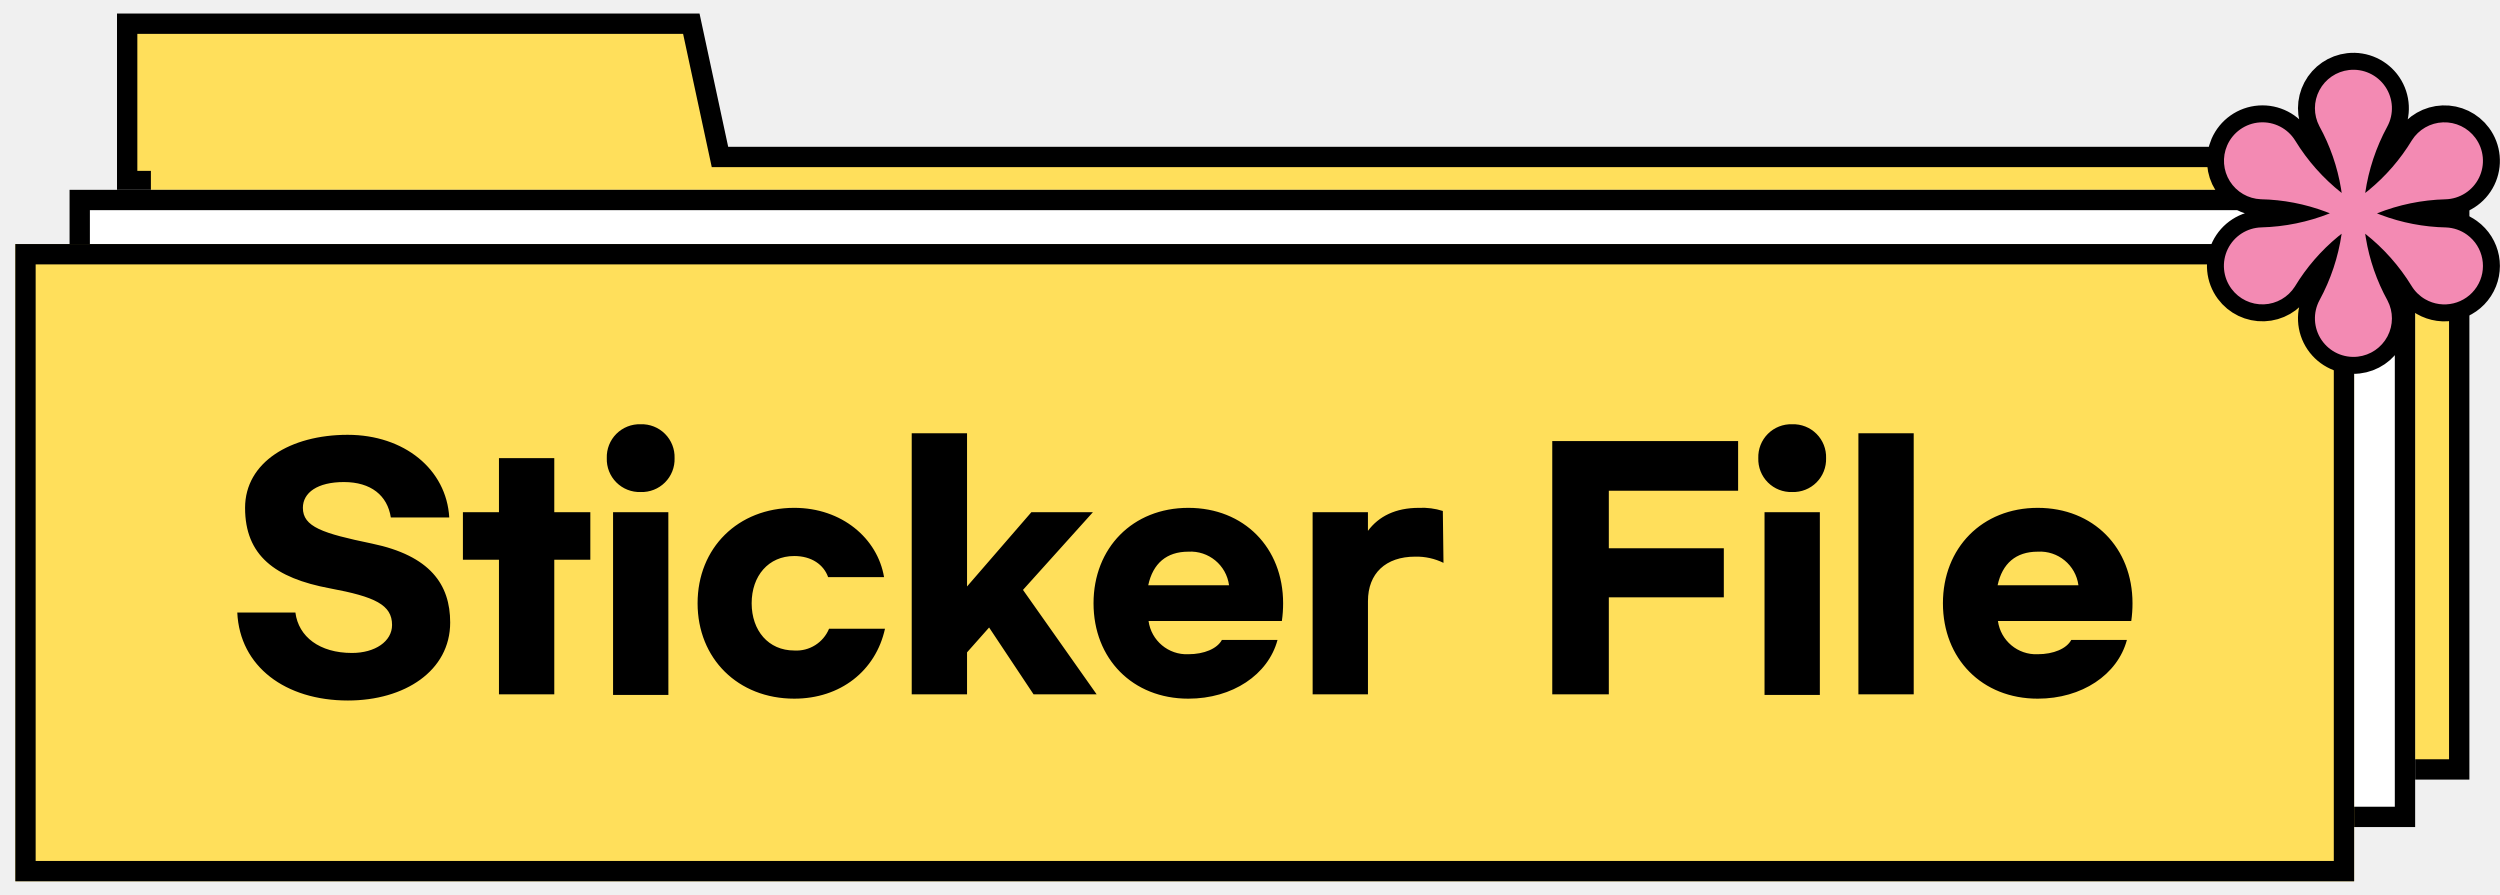
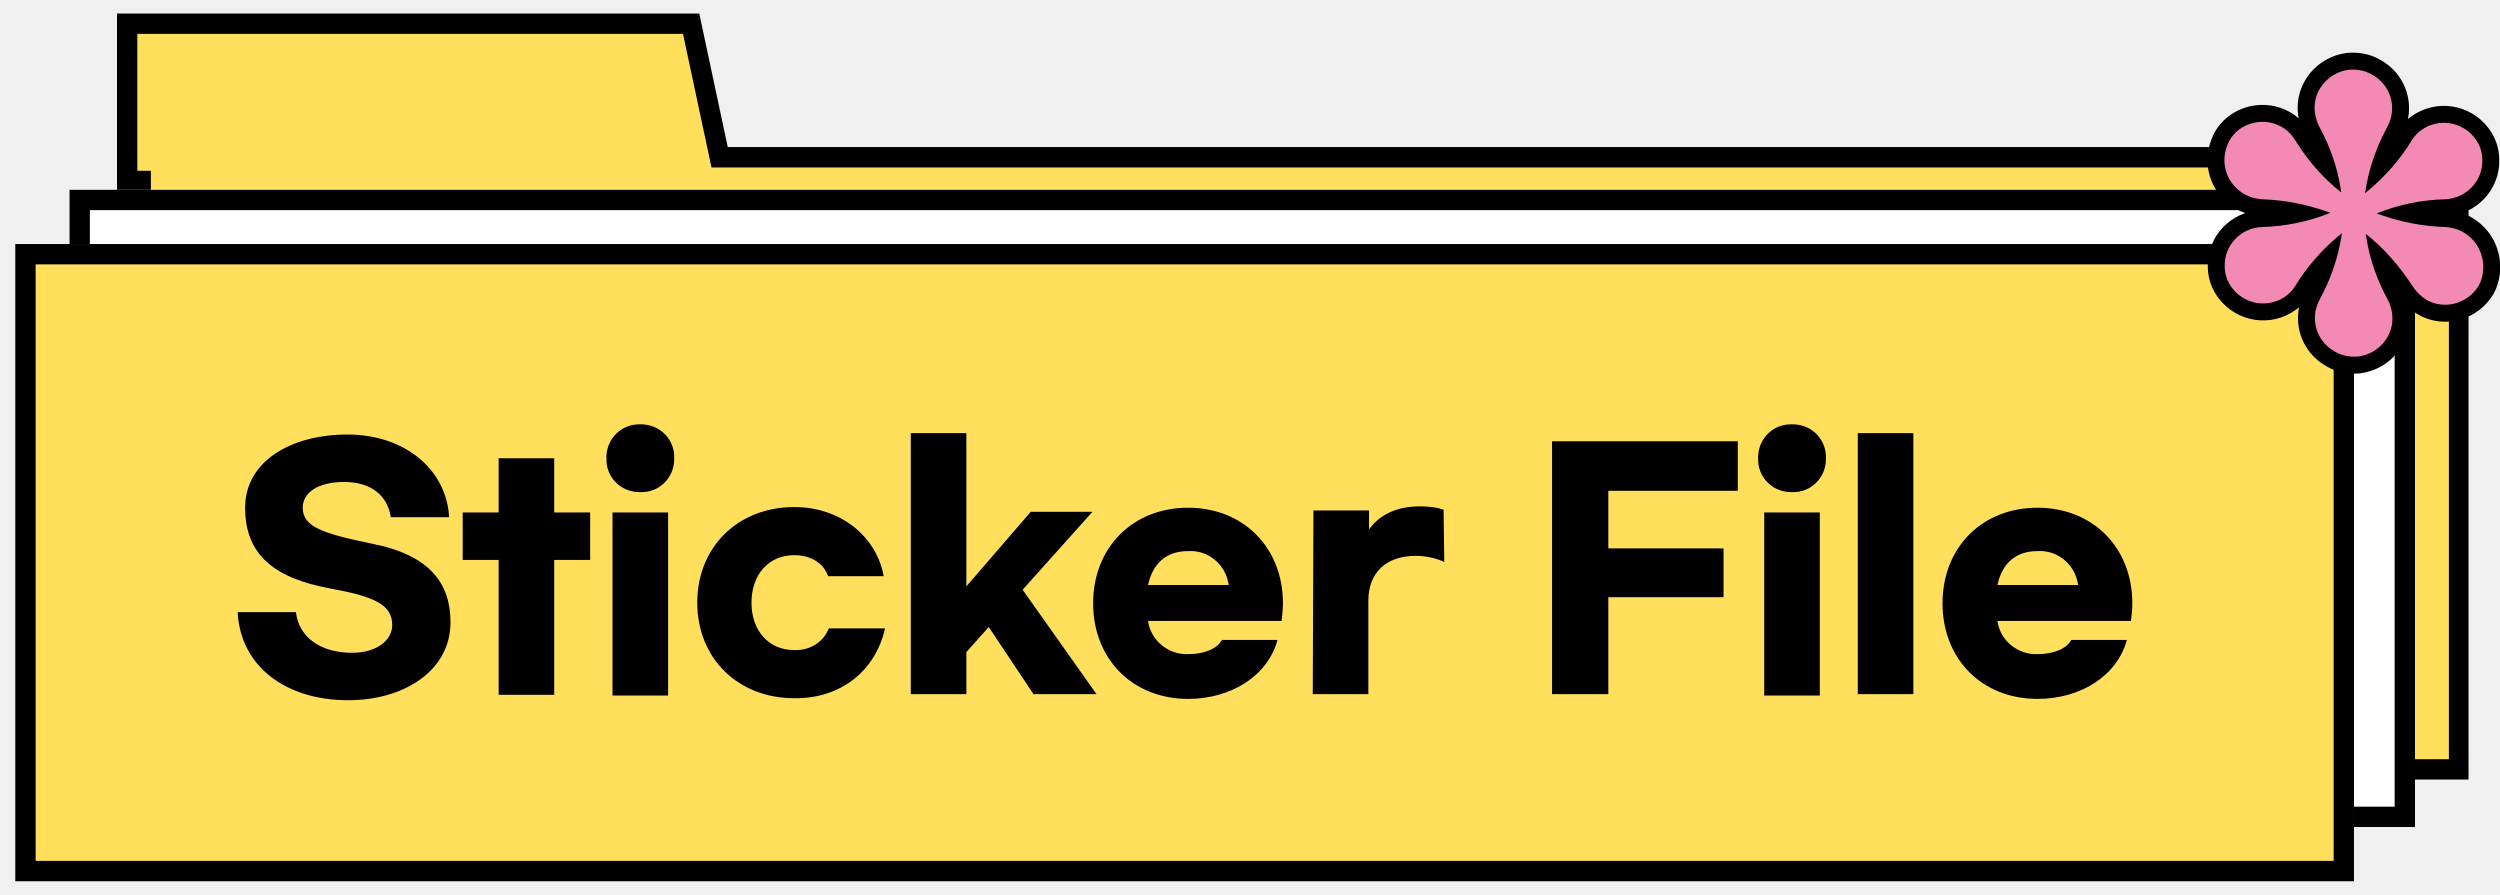
- <svg xmlns="http://www.w3.org/2000/svg" width="368.775" height="132" viewBox="0 0 368.775 132">
-   <g id="title" transform="translate(13273 -9678)">
-     <rect id="사각형_22545" data-name="사각형 22545" width="368" height="132" transform="translate(-13273 9678)" fill="none" />
-     <g id="title-2" data-name="title" transform="translate(2715.259 3178)">
-       <g id="합치기_160" data-name="합치기 160" transform="translate(-15971 6502)" fill="#ffdf5b">
-         <path d="M 345.5 111.5 L 3.5 111.5 L 3.5 26.203 L 3.5 24.703 L 2 24.703 L 1.5 24.703 L 1.5 1.499 L 84.718 1.499 L 88.689 19.967 L 88.944 21.152 L 90.155 21.152 L 345.5 21.152 L 345.5 111.5 Z" stroke="none" />
-         <path d="M 344 110 L 344 22.652 L 87.732 22.652 L 83.506 2.999 L 3 2.999 L 3 23.203 L 5 23.203 L 5 110 L 344 110 M 347 113 L 2 113 L 2 26.203 L 1.654607513046358e-05 26.203 L 1.654607513046358e-05 -0.001 L 85.929 -0.001 L 90.155 19.652 L 347 19.652 L 347 113 Z" stroke="none" fill="#000" />
+ <svg xmlns="http://www.w3.org/2000/svg" version="1.1" x="0px" y="0px" viewBox="0 0 368.8 132" style="enable-background:new 0 0 368.8 132;" xml:space="preserve">
+   <style type="text/css">
+ 	.st0{fill:none;}
+ 	.st1{fill:#FFDF5B;}
+ 	.st2{fill:#FFFFFF;}
+ 	.st3{fill:none;stroke:#000000;stroke-width:3;}
+ 	.st4{fill:#30395A;stroke:#000000;stroke-width:5;}
+ 	.st5{fill:#F38AB3;}
+ 
+       .s1 {position:relative;animation:rotate both linear infinite 4s;transform-origin:94.1% 23.3%;}
+     
+   @keyframes rotate {
+   0% {rotate(0deg);}
+   100% {transform:rotate(360deg);}
+   }
+ </style>
+   <g id="레이어_1">
+     <rect id="사각형_22545" class="st0" width="368" height="132" />
+     <g id="title-2" transform="translate(2715.259 3178)">
+       <g id="합치기_160" transform="translate(-15971 6502)">
+         <path class="st1" d="M13618.5-9566.5h-342v-85.3v-1.5h-1.5h-0.5v-23.2h83.2l4,18.5l0.3,1.2h1.2h255.3V-9566.5z" />
+         <path d="M13617-9568v-87.3h-256.3l-4.2-19.7h-80.5v20.2h2v86.8H13617 M13620-9565h-345v-86.8h-2v-26.2h85.9l4.2,19.7h256.8V-9565     z" />
      </g>
-       <g id="사각형_22106" data-name="사각형 22106" transform="translate(-15978 6528)" fill="#fff" stroke="#000" stroke-width="3">
-         <rect width="346" height="94" stroke="none" />
-         <rect x="1.5" y="1.5" width="343" height="91" fill="none" />
+       <g id="사각형_22106" transform="translate(-15978 6528)">
+         <rect x="13273" y="-9678" class="st2" width="346" height="94" />
+         <rect x="13274.5" y="-9676.5" class="st3" width="343" height="91" />
      </g>
-       <g id="사각형_22101" data-name="사각형 22101" transform="translate(-15986 6536)" fill="#ffdf5b" stroke="#000" stroke-width="3">
-         <rect width="345" height="94" stroke="none" />
-         <rect x="1.5" y="1.5" width="342" height="91" fill="none" />
+       <g id="사각형_22101" transform="translate(-15986 6536)">
+         <rect x="13273" y="-9678" class="st1" width="345" height="94" />
+         <rect x="13274.5" y="-9676.5" class="st3" width="342" height="91" />
      </g>
-       <path id="패스_42584" data-name="패스 42584" d="M-69.153-20.253c-8.435,0-15.129,4.034-15.129,10.774,0,7.014,4.4,10.361,12.516,11.874C-65.119,3.632-62.6,4.824-62.6,7.8c0,2.43-2.521,4.126-5.914,4.126-4.768,0-7.885-2.384-8.344-5.96h-8.573c.367,7.977,7.106,12.974,16.321,12.974,8.344,0,15.083-4.355,15.083-11.507,0-5.593-2.934-9.857-11.553-11.645C-72.867-5.721-75.755-6.683-75.755-9.48c0-2.246,2.155-3.805,6.051-3.805,3.988,0,6.418,1.971,6.923,5.226h8.619C-54.574-15.165-60.809-20.253-69.153-20.253Zm35.8,11.415h-5.318v-7.977h-8.16v7.977h-5.318v7.014h5.318V18.027h8.16V-1.824h5.318Zm7.427-12.974a4.841,4.841,0,0,0-5,5,4.841,4.841,0,0,0,5,5,4.841,4.841,0,0,0,5-5A4.841,4.841,0,0,0-25.922-21.812Zm4.08,12.974H-30V18.119h8.16ZM10.112,8.354H1.86a5.205,5.205,0,0,1-5.135,3.209c-3.805,0-6.281-2.934-6.281-6.968s2.476-6.968,6.281-6.968c2.567,0,4.355,1.284,5,3.117H9.975C9.012-4.987,3.74-9.48-3.274-9.48c-8.3,0-14.258,5.914-14.258,14.074s5.96,14.074,14.258,14.074C3.511,18.669,8.737,14.589,10.112,8.354Zm21.914,9.673h9.306L30.467,2.623,40.783-8.838H31.705L22.215,2.119v-22.6h-8.16v38.51h8.16V11.838L25.47,8.17Zm22.831.642c6.51,0,11.782-3.53,13.157-8.665H59.808c-.688,1.284-2.613,2.109-4.951,2.109a5.676,5.676,0,0,1-5.868-4.905H68.656a18.361,18.361,0,0,0,.183-2.613c0-8.206-5.776-14.074-13.983-14.074S40.874-3.566,40.874,4.595C40.874,12.8,46.651,18.669,54.857,18.669ZM48.943,1.936c.688-3.209,2.7-4.951,5.914-4.951a5.714,5.714,0,0,1,6.006,4.951ZM73.195,18.027h8.16V4.274c0-4.08,2.613-6.556,6.968-6.556a9.037,9.037,0,0,1,4.172.917L92.4-9.021a10,10,0,0,0-3.53-.458c-3.438,0-5.914,1.238-7.519,3.393V-8.838h-8.16Zm35.346,0h8.344V3.724h16.963V-3.52H116.885V-12h19.071v-7.335H108.541Zm35.392-39.839a4.841,4.841,0,0,0-5,5,4.841,4.841,0,0,0,5,5,4.842,4.842,0,0,0,5-5A4.841,4.841,0,0,0,143.933-21.812Zm4.08,12.974h-8.16V18.119h8.16Zm13.845-11.645H153.7v38.51h8.16ZM180.15,18.669c6.51,0,11.782-3.53,13.157-8.665H185.1c-.688,1.284-2.613,2.109-4.951,2.109a5.676,5.676,0,0,1-5.868-4.905H193.95a18.362,18.362,0,0,0,.183-2.613c0-8.206-5.776-14.074-13.983-14.074S166.168-3.566,166.168,4.595C166.168,12.8,171.944,18.669,180.15,18.669ZM174.236,1.936c.688-3.209,2.7-4.951,5.914-4.951a5.714,5.714,0,0,1,6.006,4.951Z" transform="translate(-15867.826 6584.392)" />
-       <g id="flower" transform="translate(-15662.209 6510.292)">
-         <g id="그룹_116250" data-name="그룹 116250" transform="translate(2)">
-           <g id="그룹_116251" data-name="그룹 116251" transform="translate(0 0)">
-             <path id="패스_42658" data-name="패스 42658" d="M35.854,24.326a5.657,5.657,0,0,0-3.095-1.068,28.968,28.968,0,0,1-9.588-1.843l-.591-.234h0a29.383,29.383,0,0,1,10.1-2.074,5.678,5.678,0,0,0,4.412-9.058,5.677,5.677,0,0,0-9.361.346,28.927,28.927,0,0,1-6.39,7.382l-.5.394v0a29.372,29.372,0,0,1,3.252-9.782A5.678,5.678,0,0,0,18.456.036a5.677,5.677,0,0,0-4.38,8.28,28.942,28.942,0,0,1,3.2,9.226l.094.628h0a29.4,29.4,0,0,1-6.844-7.708,5.678,5.678,0,0,0-10.051.708A5.678,5.678,0,0,0,5.448,19.1a28.914,28.914,0,0,1,9.588,1.843l.591.234h0a29.406,29.406,0,0,1-10.1,2.073,5.678,5.678,0,0,0-4.412,9.059,5.676,5.676,0,0,0,9.361-.347,28.986,28.986,0,0,1,6.39-7.382l.5-.394v0a29.4,29.4,0,0,1-3.253,9.781,5.678,5.678,0,0,0,5.639,8.35,5.678,5.678,0,0,0,4.381-8.28,28.918,28.918,0,0,1-3.2-9.226l-.094-.628,0,0A29.4,29.4,0,0,1,27.689,31.9a5.621,5.621,0,0,0,2,1.95,5.679,5.679,0,0,0,6.165-9.522" transform="translate(0 0)" fill="#30395a" stroke="#000" stroke-width="5" />
-           </g>
+       <path id="패스_42584" d="M-2664-3113.9c-8.4,0-15.1,4-15.1,10.8c0,7,4.4,10.4,12.5,11.9c6.6,1.2,9.2,2.4,9.2,5.4    c0,2.4-2.5,4.1-5.9,4.1c-4.8,0-7.9-2.4-8.3-6h-8.6c0.4,8,7.1,13,16.3,13c8.3,0,15.1-4.4,15.1-11.5c0-5.6-2.9-9.9-11.6-11.6    c-7.3-1.5-10.2-2.5-10.2-5.3c0-2.2,2.2-3.8,6.1-3.8c4,0,6.4,2,6.9,5.2h8.6C-2649.4-3108.8-2655.6-3113.9-2664-3113.9z     M-2628.2-3102.4h-5.3v-8h-8.2v8h-5.3v7h5.3v19.9h8.2v-19.9h5.3V-3102.4z M-2620.8-3115.4c-2.7-0.1-4.9,2-5,4.7c0,0.1,0,0.2,0,0.3    c-0.1,2.7,2,4.9,4.7,5c0.1,0,0.2,0,0.3,0c2.7,0.1,4.9-2,5-4.7c0-0.1,0-0.2,0-0.3c0.1-2.7-2-4.9-4.7-5    C-2620.5-3115.4-2620.6-3115.4-2620.8-3115.4L-2620.8-3115.4z M-2616.7-3102.4h-8.2v27h8.2L-2616.7-3102.4z M-2584.7-3085.3h-8.3    c-0.8,2.1-2.9,3.3-5.1,3.2c-3.8,0-6.3-2.9-6.3-7s2.5-7,6.3-7c2.6,0,4.4,1.3,5,3.1h8.2c-1-5.7-6.2-10.2-13.2-10.2    c-8.3,0-14.3,5.9-14.3,14.1s6,14.1,14.3,14.1C-2591.3-3074.9-2586.1-3079-2584.7-3085.3z M-2562.8-3075.6h9.3l-10.9-15.4    l10.3-11.5h-9.1l-9.5,11v-22.6h-8.2v38.5h8.2v-6.2l3.3-3.7L-2562.8-3075.6z M-2540-3074.9c6.5,0,11.8-3.5,13.2-8.7h-8.2    c-0.7,1.3-2.6,2.1-5,2.1c-2.9,0.1-5.5-2-5.9-4.9h19.7c0.1-0.9,0.2-1.7,0.2-2.6c0-8.2-5.8-14.1-14-14.1s-14,5.9-14,14.1    C-2554-3080.8-2548.2-3074.9-2540-3074.9z M-2545.9-3091.7c0.7-3.2,2.7-5,5.9-5c3-0.2,5.6,2,6,5H-2545.9z M-2521.6-3075.6h8.2    v-13.8c0-4.1,2.6-6.6,7-6.6c1.4,0,2.9,0.3,4.2,0.9l-0.1-7.7c-1.1-0.4-2.3-0.5-3.5-0.5c-3.4,0-5.9,1.2-7.5,3.4v-2.8h-8.2    L-2521.6-3075.6z M-2486.3-3075.6h8.3v-14.3h17v-7.2h-17v-8.5h19.1v-7.3h-27.4V-3075.6z M-2450.9-3115.4c-2.7-0.1-4.9,2-5,4.7    c0,0.1,0,0.2,0,0.3c-0.1,2.7,2,4.9,4.7,5c0.1,0,0.2,0,0.3,0c2.7,0.1,4.9-2,5-4.7c0-0.1,0-0.2,0-0.3c0.1-2.7-2-4.9-4.7-5    C-2450.7-3115.4-2450.8-3115.4-2450.9-3115.4z M-2446.8-3102.4h-8.2v27h8.2V-3102.4z M-2433-3114.1h-8.2v38.5h8.2L-2433-3114.1z     M-2414.7-3074.9c6.5,0,11.8-3.5,13.2-8.7h-8.2c-0.7,1.3-2.6,2.1-5,2.1c-2.9,0.1-5.5-2-5.9-4.9h19.7c0.1-0.9,0.2-1.7,0.2-2.6    c0-8.2-5.8-14.1-14-14.1c-8.2,0-14,5.9-14,14.1C-2428.7-3080.8-2422.9-3074.9-2414.7-3074.9z M-2420.6-3091.7c0.7-3.2,2.7-5,5.9-5    c3-0.2,5.6,2,6,5H-2420.6z" />
+     </g>
+   </g>
+   <g id="레이어_2" class="s1">
+     <g id="flower" transform="translate(-15662.209 6510.292)">
+       <g id="그룹_116250" transform="translate(2)">
+         <g id="그룹_116251" transform="translate(0 0)">
+           <path id="패스_42658" class="st4" d="M16024.1-6475.7c-0.9-0.7-2-1-3.1-1.1c-3.3-0.1-6.5-0.7-9.6-1.8l-0.6-0.2l0,0      c3.2-1.3,6.6-2,10.1-2.1c3.1-0.1,5.6-2.7,5.5-5.8c0-1.2-0.4-2.3-1.1-3.2c-1.9-2.5-5.4-3-7.9-1.2c-0.6,0.4-1,0.9-1.4,1.5      c-1.7,2.8-3.9,5.3-6.4,7.4l-0.5,0.4l0,0c0.5-3.4,1.6-6.7,3.3-9.8c1.5-2.8,0.5-6.2-2.3-7.7c-1-0.6-2.2-0.8-3.4-0.7      c-3.1,0.4-5.4,3.2-5,6.3c0.1,0.7,0.3,1.4,0.6,2c1.6,2.9,2.7,6,3.2,9.2l0.1,0.6l0,0c-2.7-2.1-5-4.8-6.8-7.7      c-1.6-2.7-5.1-3.5-7.8-1.9c-1,0.6-1.8,1.5-2.2,2.6c-1.2,2.9,0.1,6.2,3,7.5c0.6,0.3,1.3,0.4,2,0.5c3.3,0.1,6.5,0.7,9.6,1.8      l0.6,0.2l0,0c-3.2,1.3-6.6,2-10.1,2.1c-3.1,0.1-5.6,2.7-5.5,5.8c0,1.2,0.4,2.3,1.1,3.2c1.9,2.5,5.4,3,7.9,1.2      c0.6-0.4,1-0.9,1.4-1.5c1.7-2.8,3.9-5.3,6.4-7.4l0.5-0.4l0,0c-0.5,3.4-1.6,6.7-3.3,9.8c-1.5,2.8-0.5,6.2,2.3,7.7      c1,0.6,2.2,0.8,3.4,0.7c3.1-0.4,5.4-3.2,5-6.3c-0.1-0.7-0.3-1.4-0.6-2c-1.6-2.9-2.7-6-3.2-9.2l-0.1-0.6l0,0      c2.7,2.1,5,4.8,6.9,7.7c0.5,0.8,1.2,1.5,2,2c2.7,1.6,6.2,0.6,7.8-2.1C16027.2-6470.7,16026.5-6474,16024.1-6475.7" />
        </g>
-         <path id="패스_42659" data-name="패스 42659" d="M35.854,24.326a5.657,5.657,0,0,0-3.095-1.068,28.968,28.968,0,0,1-9.588-1.843l-.591-.234h0a29.383,29.383,0,0,1,10.1-2.074,5.678,5.678,0,0,0,4.412-9.058,5.677,5.677,0,0,0-9.361.346,28.927,28.927,0,0,1-6.39,7.382l-.5.394v0a29.372,29.372,0,0,1,3.252-9.782A5.678,5.678,0,0,0,18.456.036a5.677,5.677,0,0,0-4.38,8.28,28.942,28.942,0,0,1,3.2,9.226l.094.628h0a29.4,29.4,0,0,1-6.844-7.708,5.678,5.678,0,0,0-10.051.708A5.678,5.678,0,0,0,5.448,19.1a28.914,28.914,0,0,1,9.588,1.843l.591.234h0a29.406,29.406,0,0,1-10.1,2.073,5.678,5.678,0,0,0-4.412,9.059,5.676,5.676,0,0,0,9.361-.347,28.986,28.986,0,0,1,6.39-7.382l.5-.394v0a29.4,29.4,0,0,1-3.253,9.781,5.678,5.678,0,0,0,5.639,8.35,5.678,5.678,0,0,0,4.381-8.28,28.918,28.918,0,0,1-3.2-9.226l-.094-.628,0,0A29.4,29.4,0,0,1,27.689,31.9a5.621,5.621,0,0,0,2,1.95,5.679,5.679,0,0,0,6.165-9.522" transform="translate(2 0)" fill="#f38ab3" />
      </g>
+       <path id="패스_42659" class="st5" d="M16026.1-6475.7c-0.9-0.7-2-1-3.1-1.1c-3.3-0.1-6.5-0.7-9.6-1.8l-0.6-0.2l0,0    c3.2-1.3,6.6-2,10.1-2.1c3.1-0.1,5.6-2.7,5.5-5.8c0-1.2-0.4-2.3-1.1-3.2c-1.9-2.5-5.4-3-7.9-1.2c-0.6,0.4-1,0.9-1.4,1.5    c-1.7,2.8-3.9,5.3-6.4,7.4l-0.5,0.4l0,0c0.5-3.4,1.6-6.7,3.3-9.8c1.5-2.8,0.5-6.2-2.3-7.7c-1-0.6-2.2-0.8-3.4-0.7    c-3.1,0.4-5.4,3.2-5,6.3c0.1,0.7,0.3,1.4,0.6,2c1.6,2.9,2.7,6,3.2,9.2l0.1,0.6l0,0c-2.7-2.1-5-4.8-6.8-7.7    c-1.6-2.7-5.1-3.5-7.8-1.9c-1,0.6-1.8,1.5-2.2,2.6c-1.2,2.9,0.1,6.2,3,7.5c0.6,0.3,1.3,0.4,2,0.5c3.3,0.1,6.5,0.7,9.6,1.8l0.6,0.2    l0,0c-3.2,1.3-6.6,2-10.1,2.1c-3.1,0.1-5.6,2.7-5.5,5.8c0,1.2,0.4,2.3,1.1,3.2c1.9,2.5,5.4,3,7.9,1.2c0.6-0.4,1-0.9,1.4-1.5    c1.7-2.8,3.9-5.3,6.4-7.4l0.5-0.4l0,0c-0.5,3.4-1.6,6.7-3.3,9.8c-1.5,2.8-0.5,6.2,2.3,7.7c1,0.6,2.2,0.8,3.4,0.7    c3.1-0.4,5.4-3.2,5-6.3c-0.1-0.7-0.3-1.4-0.6-2c-1.6-2.9-2.7-6-3.2-9.2l-0.1-0.6l0,0c2.7,2.1,5,4.8,6.9,7.7c0.5,0.8,1.2,1.5,2,2    c2.7,1.6,6.2,0.6,7.8-2.1C16029.2-6470.7,16028.5-6474,16026.1-6475.7" />
    </g>
  </g>
</svg>
